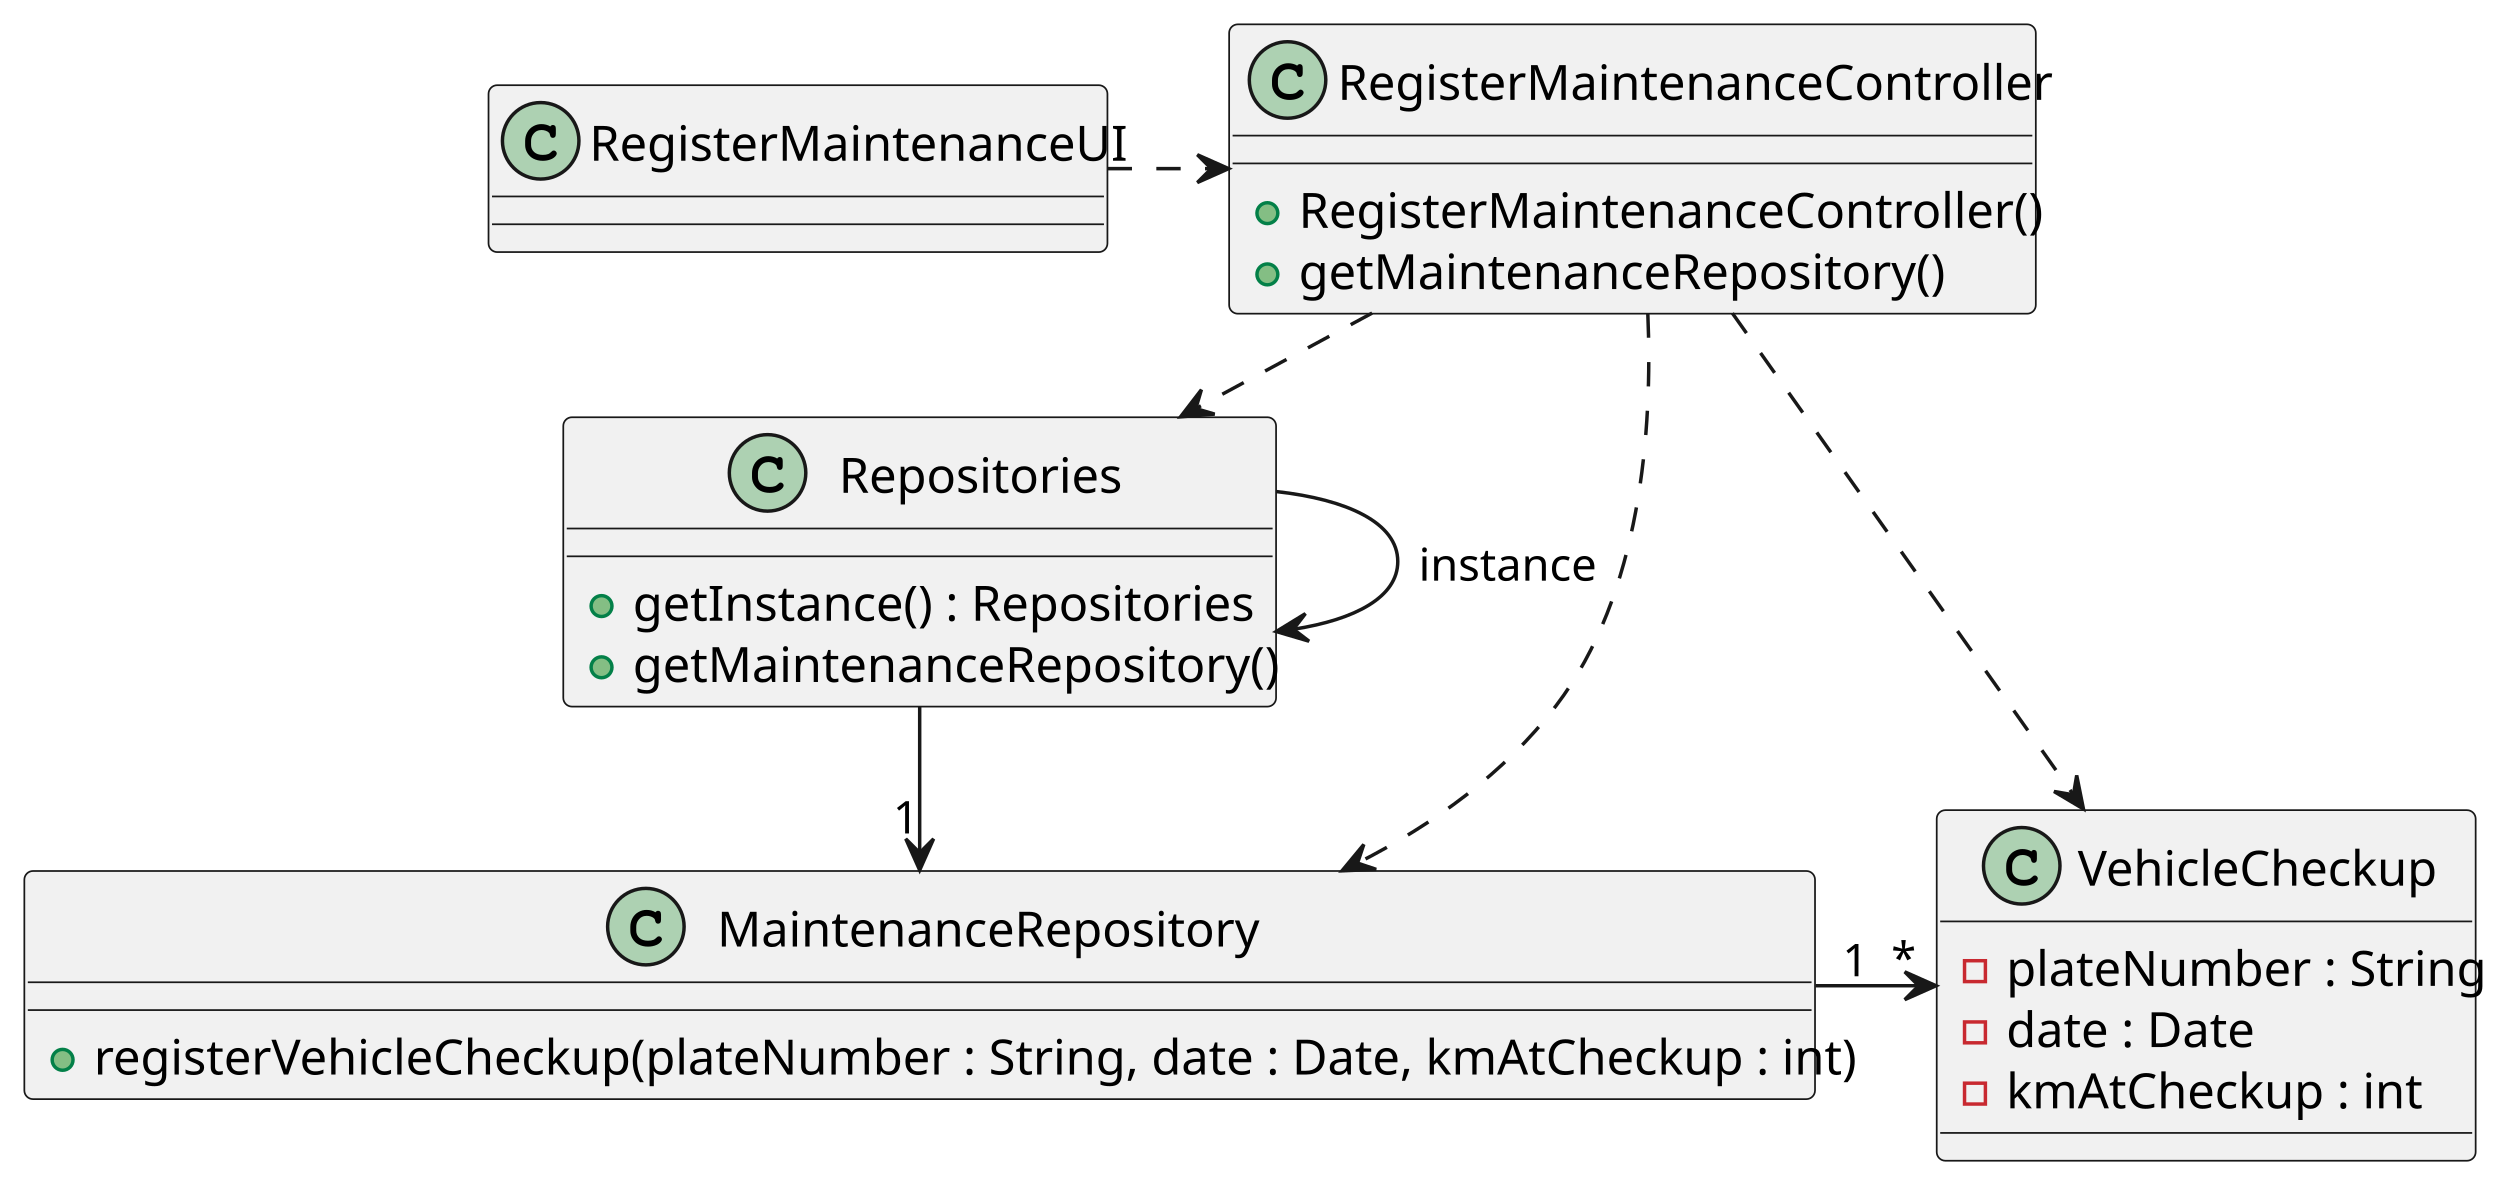
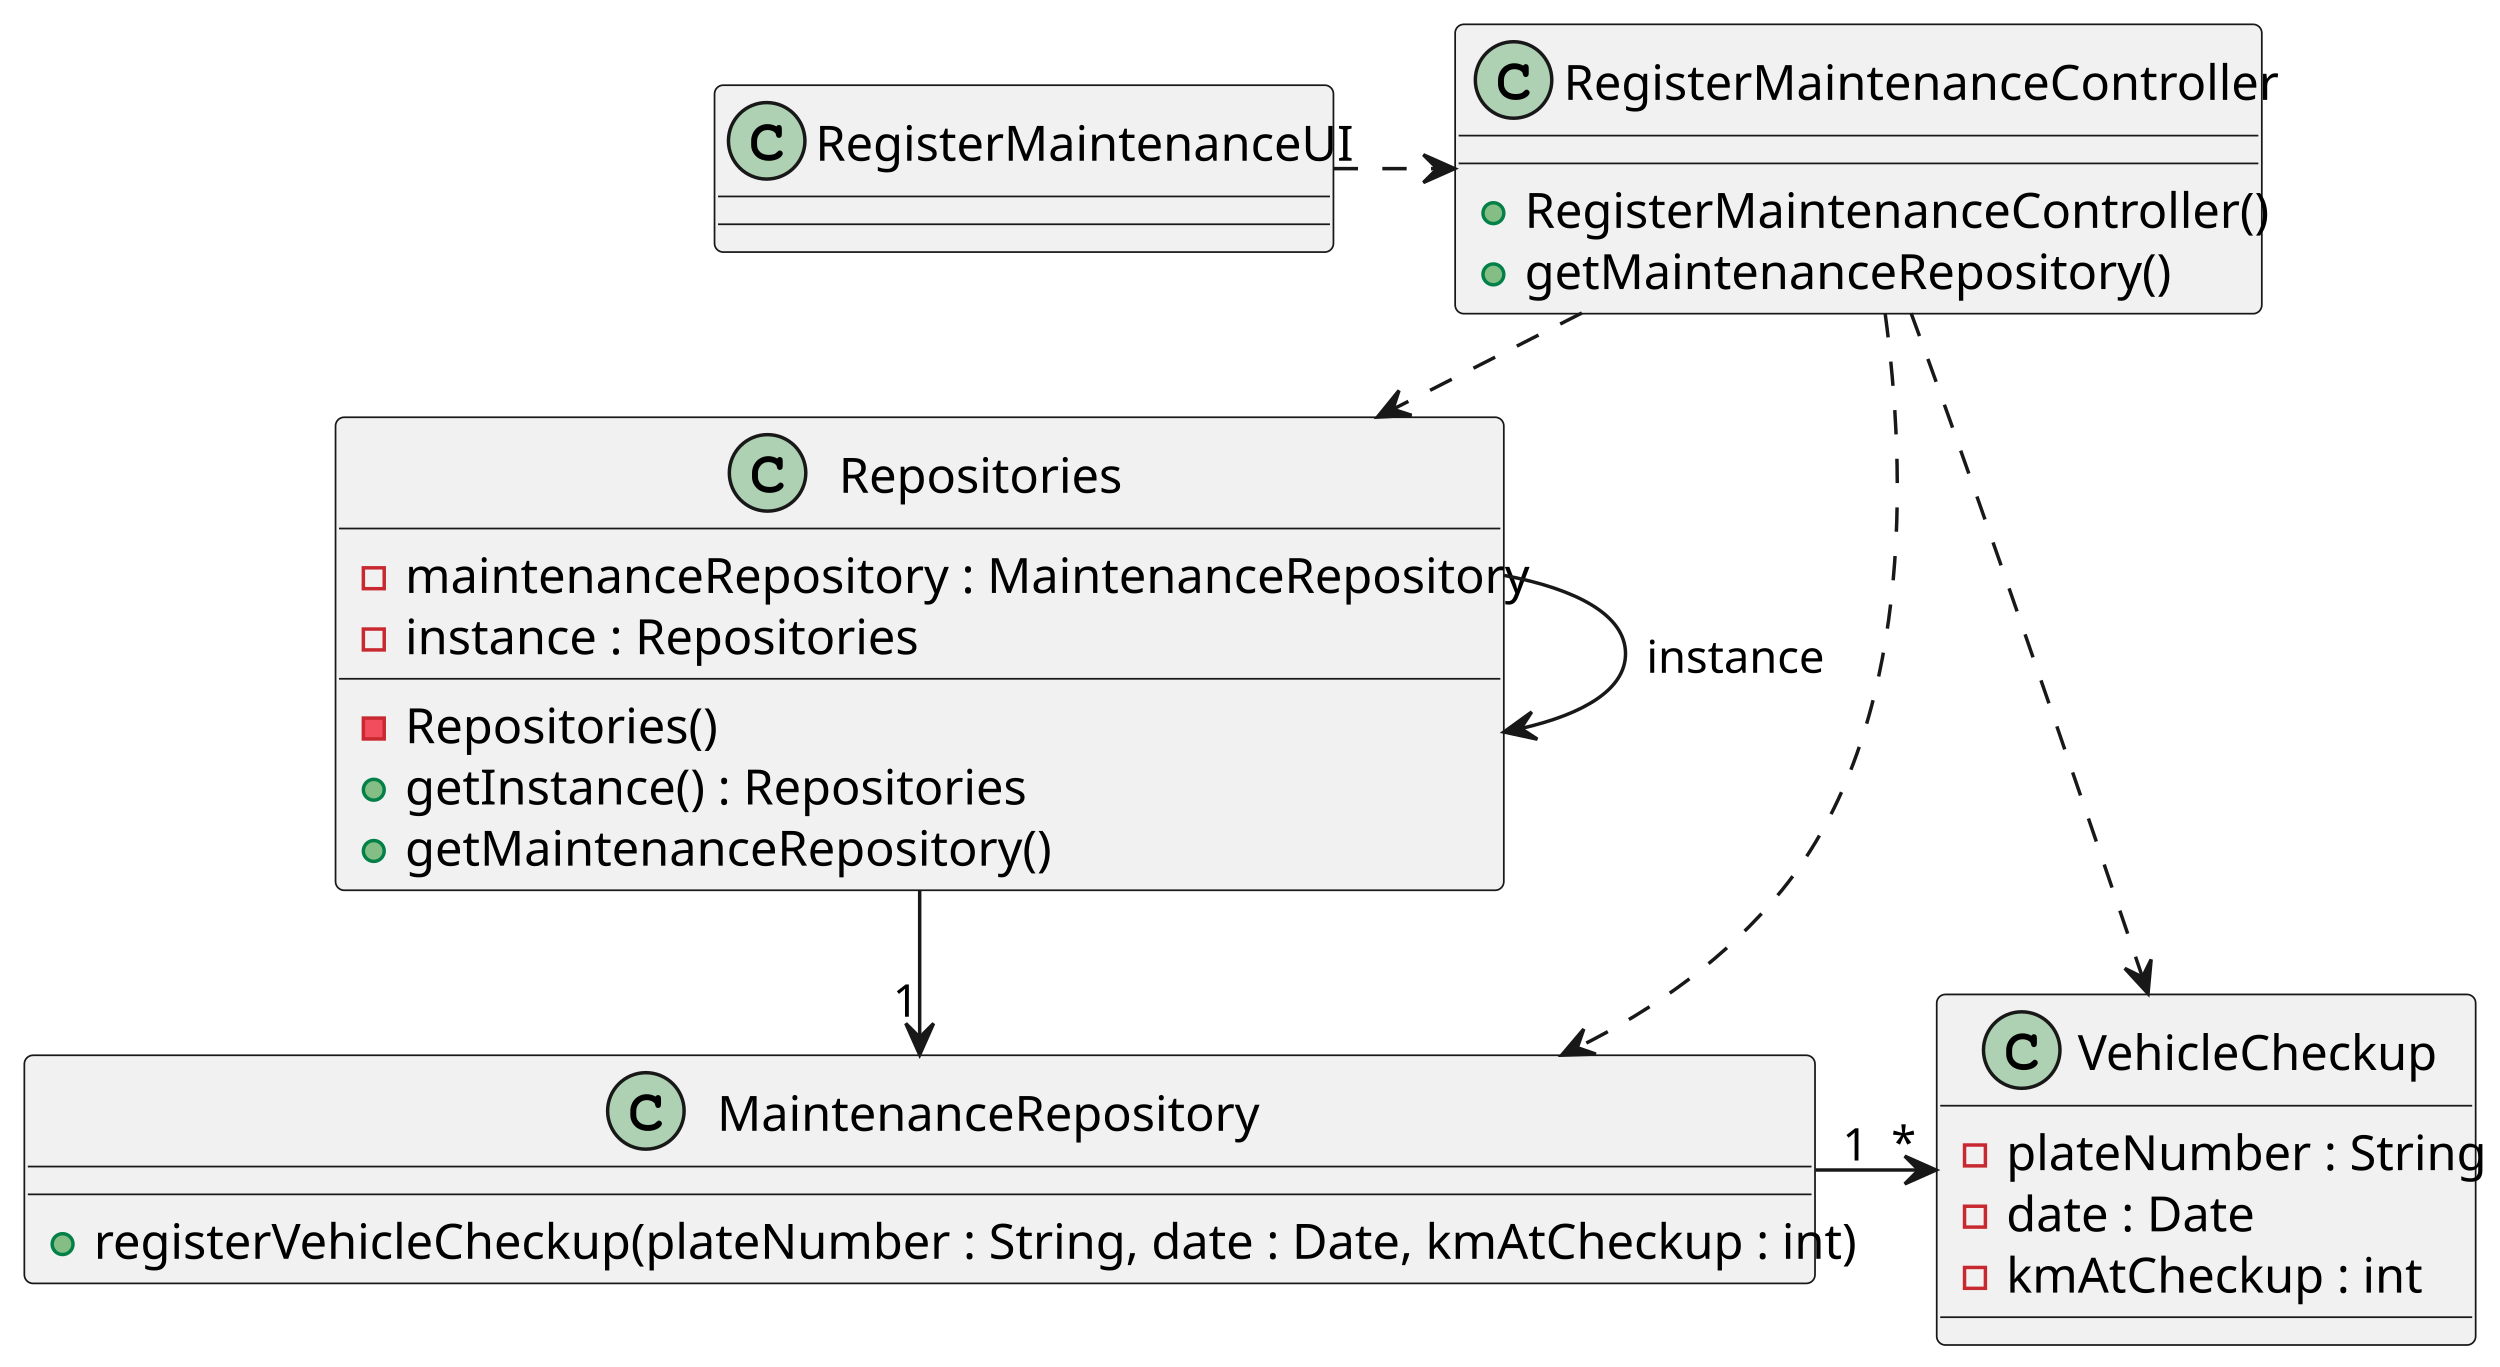
- <svg xmlns="http://www.w3.org/2000/svg" contentStyleType="text/css" height="340px" preserveAspectRatio="none" style="width:719px;height:340px;background:#FFFFFF;" version="1.1" viewBox="0 0 719 340" width="719px" zoomAndPan="magnify">
+ <svg xmlns="http://www.w3.org/2000/svg" contentStyleType="text/css" height="393px" preserveAspectRatio="none" style="width:719px;height:393px;background:#FFFFFF;" version="1.1" viewBox="0 0 719 393" width="719px" zoomAndPan="magnify">
  <defs />
  <g>
    <g id="elem_VehicleCheckup">
-       <rect codeLine="6" fill="#F1F1F1" height="100.828" id="VehicleCheckup" rx="2.5" ry="2.5" style="stroke:#181818;stroke-width:0.5;" width="155" x="557" y="233" />
-       <ellipse cx="581.45" cy="249" fill="#ADD1B2" rx="11" ry="11" style="stroke:#181818;stroke-width:1.0;" />
-       <path d="M584.216,244.875 Q584.372,244.656 584.559,244.547 Q584.747,244.438 584.966,244.438 Q585.341,244.438 585.575,244.703 Q585.809,244.953 585.809,245.562 L585.809,247.016 Q585.809,247.625 585.575,247.891 Q585.341,248.156 584.966,248.156 Q584.622,248.156 584.419,247.953 Q584.216,247.766 584.106,247.25 Q584.059,246.891 583.872,246.703 Q583.544,246.328 582.934,246.109 Q582.325,245.891 581.7,245.891 Q580.934,245.891 580.294,246.219 Q579.669,246.547 579.169,247.297 Q578.684,248.047 578.684,249.078 L578.684,250.172 Q578.684,251.406 579.575,252.234 Q580.466,253.047 582.059,253.047 Q582.997,253.047 583.653,252.797 Q584.044,252.641 584.466,252.203 Q584.731,251.938 584.872,251.859 Q585.028,251.781 585.231,251.781 Q585.559,251.781 585.809,252.047 Q586.075,252.297 586.075,252.641 Q586.075,252.984 585.731,253.391 Q585.231,253.969 584.434,254.297 Q583.356,254.75 582.059,254.75 Q580.544,254.75 579.341,254.125 Q578.356,253.625 577.669,252.562 Q576.981,251.484 576.981,250.203 L576.981,249.047 Q576.981,247.719 577.591,246.578 Q578.216,245.422 579.309,244.812 Q580.403,244.188 581.638,244.188 Q582.372,244.188 583.013,244.359 Q583.669,244.516 584.216,244.875 Z " fill="#000000" />
-       <text fill="#000000" font-family="sans-serif" font-size="14" lengthAdjust="spacing" textLength="102" x="597.55" y="254.728">VehicleCheckup</text>
-       <line style="stroke:#181818;stroke-width:0.5;" x1="558" x2="711" y1="265" y2="265" />
-       <rect fill="none" height="6" style="stroke:#C82930;stroke-width:1.0;" width="6" x="565" y="276.305" />
-       <text fill="#000000" font-family="sans-serif" font-size="14" lengthAdjust="spacing" textLength="129" x="577" y="283.533">plateNumber : String</text>
-       <rect fill="none" height="6" style="stroke:#C82930;stroke-width:1.0;" width="6" x="565" y="293.914" />
-       <text fill="#000000" font-family="sans-serif" font-size="14" lengthAdjust="spacing" textLength="70" x="577" y="301.143">date : Date</text>
-       <rect fill="none" height="6" style="stroke:#C82930;stroke-width:1.0;" width="6" x="565" y="311.523" />
-       <text fill="#000000" font-family="sans-serif" font-size="14" lengthAdjust="spacing" textLength="114" x="577" y="318.752">kmAtCheckup : int</text>
-       <line style="stroke:#181818;stroke-width:0.5;" x1="558" x2="711" y1="325.828" y2="325.828" />
+       <rect codeLine="6" fill="#F1F1F1" height="100.828" id="VehicleCheckup" rx="2.5" ry="2.5" style="stroke:#181818;stroke-width:0.5;" width="155" x="557" y="286" />
+       <ellipse cx="581.45" cy="302" fill="#ADD1B2" rx="11" ry="11" style="stroke:#181818;stroke-width:1.0;" />
+       <path d="M584.216,297.875 Q584.372,297.656 584.559,297.547 Q584.747,297.438 584.966,297.438 Q585.341,297.438 585.575,297.703 Q585.809,297.953 585.809,298.562 L585.809,300.016 Q585.809,300.625 585.575,300.891 Q585.341,301.156 584.966,301.156 Q584.622,301.156 584.419,300.953 Q584.216,300.766 584.106,300.25 Q584.059,299.891 583.872,299.703 Q583.544,299.328 582.934,299.109 Q582.325,298.891 581.7,298.891 Q580.934,298.891 580.294,299.219 Q579.669,299.547 579.169,300.297 Q578.684,301.047 578.684,302.078 L578.684,303.172 Q578.684,304.406 579.575,305.234 Q580.466,306.047 582.059,306.047 Q582.997,306.047 583.653,305.797 Q584.044,305.641 584.466,305.203 Q584.731,304.938 584.872,304.859 Q585.028,304.781 585.231,304.781 Q585.559,304.781 585.809,305.047 Q586.075,305.297 586.075,305.641 Q586.075,305.984 585.731,306.391 Q585.231,306.969 584.434,307.297 Q583.356,307.75 582.059,307.75 Q580.544,307.75 579.341,307.125 Q578.356,306.625 577.669,305.562 Q576.981,304.484 576.981,303.203 L576.981,302.047 Q576.981,300.719 577.591,299.578 Q578.216,298.422 579.309,297.812 Q580.403,297.188 581.638,297.188 Q582.372,297.188 583.013,297.359 Q583.669,297.516 584.216,297.875 Z " fill="#000000" />
+       <text fill="#000000" font-family="sans-serif" font-size="14" lengthAdjust="spacing" textLength="102" x="597.55" y="307.728">VehicleCheckup</text>
+       <line style="stroke:#181818;stroke-width:0.5;" x1="558" x2="711" y1="318" y2="318" />
+       <rect fill="none" height="6" style="stroke:#C82930;stroke-width:1.0;" width="6" x="565" y="329.305" />
+       <text fill="#000000" font-family="sans-serif" font-size="14" lengthAdjust="spacing" textLength="129" x="577" y="336.533">plateNumber : String</text>
+       <rect fill="none" height="6" style="stroke:#C82930;stroke-width:1.0;" width="6" x="565" y="346.914" />
+       <text fill="#000000" font-family="sans-serif" font-size="14" lengthAdjust="spacing" textLength="70" x="577" y="354.143">date : Date</text>
+       <rect fill="none" height="6" style="stroke:#C82930;stroke-width:1.0;" width="6" x="565" y="364.523" />
+       <text fill="#000000" font-family="sans-serif" font-size="14" lengthAdjust="spacing" textLength="114" x="577" y="371.752">kmAtCheckup : int</text>
+       <line style="stroke:#181818;stroke-width:0.5;" x1="558" x2="711" y1="378.828" y2="378.828" />
    </g>
    <g id="elem_MaintenanceRepository">
-       <rect codeLine="13" fill="#F1F1F1" height="65.609" id="MaintenanceRepository" rx="2.5" ry="2.5" style="stroke:#181818;stroke-width:0.5;" width="515" x="7" y="250.5" />
-       <ellipse cx="185.75" cy="266.5" fill="#ADD1B2" rx="11" ry="11" style="stroke:#181818;stroke-width:1.0;" />
-       <path d="M188.516,262.375 Q188.672,262.156 188.859,262.047 Q189.047,261.938 189.266,261.938 Q189.641,261.938 189.875,262.203 Q190.109,262.453 190.109,263.062 L190.109,264.516 Q190.109,265.125 189.875,265.391 Q189.641,265.656 189.266,265.656 Q188.922,265.656 188.719,265.453 Q188.516,265.266 188.406,264.75 Q188.359,264.391 188.172,264.203 Q187.844,263.828 187.234,263.609 Q186.625,263.391 186,263.391 Q185.234,263.391 184.594,263.719 Q183.969,264.047 183.469,264.797 Q182.984,265.547 182.984,266.578 L182.984,267.672 Q182.984,268.906 183.875,269.734 Q184.766,270.547 186.359,270.547 Q187.297,270.547 187.953,270.297 Q188.344,270.141 188.766,269.703 Q189.031,269.438 189.172,269.359 Q189.328,269.281 189.531,269.281 Q189.859,269.281 190.109,269.547 Q190.375,269.797 190.375,270.141 Q190.375,270.484 190.031,270.891 Q189.531,271.469 188.734,271.797 Q187.656,272.25 186.359,272.25 Q184.844,272.25 183.641,271.625 Q182.656,271.125 181.969,270.062 Q181.281,268.984 181.281,267.703 L181.281,266.547 Q181.281,265.219 181.891,264.078 Q182.516,262.922 183.609,262.312 Q184.703,261.688 185.938,261.688 Q186.672,261.688 187.312,261.859 Q187.969,262.016 188.516,262.375 Z " fill="#000000" />
-       <text fill="#000000" font-family="sans-serif" font-size="14" lengthAdjust="spacing" textLength="149" x="206.25" y="272.228">MaintenanceRepository</text>
-       <line style="stroke:#181818;stroke-width:0.5;" x1="8" x2="521" y1="282.5" y2="282.5" />
-       <line style="stroke:#181818;stroke-width:0.5;" x1="8" x2="521" y1="290.5" y2="290.5" />
-       <ellipse cx="18" cy="304.805" fill="#84BE84" rx="3" ry="3" style="stroke:#038048;stroke-width:1.0;" />
-       <text fill="#000000" font-family="sans-serif" font-size="14" lengthAdjust="spacing" textLength="489" x="27" y="309.033">registerVehicleCheckup(plateNumber : String, date : Date, kmAtCheckup : int)</text>
+       <rect codeLine="13" fill="#F1F1F1" height="65.609" id="MaintenanceRepository" rx="2.5" ry="2.5" style="stroke:#181818;stroke-width:0.5;" width="515" x="7" y="303.5" />
+       <ellipse cx="185.75" cy="319.5" fill="#ADD1B2" rx="11" ry="11" style="stroke:#181818;stroke-width:1.0;" />
+       <path d="M188.516,315.375 Q188.672,315.156 188.859,315.047 Q189.047,314.938 189.266,314.938 Q189.641,314.938 189.875,315.203 Q190.109,315.453 190.109,316.062 L190.109,317.516 Q190.109,318.125 189.875,318.391 Q189.641,318.656 189.266,318.656 Q188.922,318.656 188.719,318.453 Q188.516,318.266 188.406,317.75 Q188.359,317.391 188.172,317.203 Q187.844,316.828 187.234,316.609 Q186.625,316.391 186,316.391 Q185.234,316.391 184.594,316.719 Q183.969,317.047 183.469,317.797 Q182.984,318.547 182.984,319.578 L182.984,320.672 Q182.984,321.906 183.875,322.734 Q184.766,323.547 186.359,323.547 Q187.297,323.547 187.953,323.297 Q188.344,323.141 188.766,322.703 Q189.031,322.438 189.172,322.359 Q189.328,322.281 189.531,322.281 Q189.859,322.281 190.109,322.547 Q190.375,322.797 190.375,323.141 Q190.375,323.484 190.031,323.891 Q189.531,324.469 188.734,324.797 Q187.656,325.25 186.359,325.25 Q184.844,325.25 183.641,324.625 Q182.656,324.125 181.969,323.062 Q181.281,321.984 181.281,320.703 L181.281,319.547 Q181.281,318.219 181.891,317.078 Q182.516,315.922 183.609,315.312 Q184.703,314.688 185.938,314.688 Q186.672,314.688 187.312,314.859 Q187.969,315.016 188.516,315.375 Z " fill="#000000" />
+       <text fill="#000000" font-family="sans-serif" font-size="14" lengthAdjust="spacing" textLength="149" x="206.25" y="325.228">MaintenanceRepository</text>
+       <line style="stroke:#181818;stroke-width:0.5;" x1="8" x2="521" y1="335.5" y2="335.5" />
+       <line style="stroke:#181818;stroke-width:0.5;" x1="8" x2="521" y1="343.5" y2="343.5" />
+       <ellipse cx="18" cy="357.805" fill="#84BE84" rx="3" ry="3" style="stroke:#038048;stroke-width:1.0;" />
+       <text fill="#000000" font-family="sans-serif" font-size="14" lengthAdjust="spacing" textLength="489" x="27" y="362.033">registerVehicleCheckup(plateNumber : String, date : Date, kmAtCheckup : int)</text>
    </g>
    <g id="elem_Repositories">
-       <rect codeLine="17" fill="#F1F1F1" height="83.219" id="Repositories" rx="2.5" ry="2.5" style="stroke:#181818;stroke-width:0.5;" width="205" x="162" y="120" />
+       <rect codeLine="17" fill="#F1F1F1" height="136.047" id="Repositories" rx="2.5" ry="2.5" style="stroke:#181818;stroke-width:0.5;" width="336" x="96.5" y="120" />
      <ellipse cx="220.75" cy="136" fill="#ADD1B2" rx="11" ry="11" style="stroke:#181818;stroke-width:1.0;" />
      <path d="M223.516,131.875 Q223.672,131.656 223.859,131.547 Q224.047,131.438 224.266,131.438 Q224.641,131.438 224.875,131.703 Q225.109,131.953 225.109,132.562 L225.109,134.016 Q225.109,134.625 224.875,134.891 Q224.641,135.156 224.266,135.156 Q223.922,135.156 223.719,134.953 Q223.516,134.766 223.406,134.25 Q223.359,133.891 223.172,133.703 Q222.844,133.328 222.234,133.109 Q221.625,132.891 221,132.891 Q220.234,132.891 219.594,133.219 Q218.969,133.547 218.469,134.297 Q217.984,135.047 217.984,136.078 L217.984,137.172 Q217.984,138.406 218.875,139.234 Q219.766,140.047 221.359,140.047 Q222.297,140.047 222.953,139.797 Q223.344,139.641 223.766,139.203 Q224.031,138.938 224.172,138.859 Q224.328,138.781 224.531,138.781 Q224.859,138.781 225.109,139.047 Q225.375,139.297 225.375,139.641 Q225.375,139.984 225.031,140.391 Q224.531,140.969 223.734,141.297 Q222.656,141.75 221.359,141.75 Q219.844,141.75 218.641,141.125 Q217.656,140.625 216.969,139.562 Q216.281,138.484 216.281,137.203 L216.281,136.047 Q216.281,134.719 216.891,133.578 Q217.516,132.422 218.609,131.812 Q219.703,131.188 220.938,131.188 Q221.672,131.188 222.312,131.359 Q222.969,131.516 223.516,131.875 Z " fill="#000000" />
      <text fill="#000000" font-family="sans-serif" font-size="14" lengthAdjust="spacing" textLength="79" x="241.25" y="141.728">Repositories</text>
-       <line style="stroke:#181818;stroke-width:0.5;" x1="163" x2="366" y1="152" y2="152" />
-       <line style="stroke:#181818;stroke-width:0.5;" x1="163" x2="366" y1="160" y2="160" />
-       <ellipse cx="173" cy="174.305" fill="#84BE84" rx="3" ry="3" style="stroke:#038048;stroke-width:1.0;" />
-       <text fill="#000000" font-family="sans-serif" font-size="14" lengthAdjust="spacing" textLength="174" x="182" y="178.533">getInstance() : Repositories</text>
-       <ellipse cx="173" cy="191.914" fill="#84BE84" rx="3" ry="3" style="stroke:#038048;stroke-width:1.0;" />
-       <text fill="#000000" font-family="sans-serif" font-size="14" lengthAdjust="spacing" textLength="179" x="182" y="196.143">getMaintenanceRepository()</text>
+       <line style="stroke:#181818;stroke-width:0.5;" x1="97.5" x2="431.5" y1="152" y2="152" />
+       <rect fill="none" height="6" style="stroke:#C82930;stroke-width:1.0;" width="6" x="104.5" y="163.305" />
+       <text fill="#000000" font-family="sans-serif" font-size="14" lengthAdjust="spacing" textLength="310" x="116.5" y="170.533">maintenanceRepository : MaintenanceRepository</text>
+       <rect fill="none" height="6" style="stroke:#C82930;stroke-width:1.0;" width="6" x="104.5" y="180.914" />
+       <text fill="#000000" font-family="sans-serif" font-size="14" lengthAdjust="spacing" textLength="144" x="116.5" y="188.143">instance : Repositories</text>
+       <line style="stroke:#181818;stroke-width:0.5;" x1="97.5" x2="431.5" y1="195.219" y2="195.219" />
+       <rect fill="#F24D5C" height="6" style="stroke:#C82930;stroke-width:1.0;" width="6" x="104.5" y="206.523" />
+       <text fill="#000000" font-family="sans-serif" font-size="14" lengthAdjust="spacing" textLength="89" x="116.5" y="213.752">Repositories()</text>
+       <ellipse cx="107.5" cy="227.133" fill="#84BE84" rx="3" ry="3" style="stroke:#038048;stroke-width:1.0;" />
+       <text fill="#000000" font-family="sans-serif" font-size="14" lengthAdjust="spacing" textLength="174" x="116.5" y="231.361">getInstance() : Repositories</text>
+       <ellipse cx="107.5" cy="244.742" fill="#84BE84" rx="3" ry="3" style="stroke:#038048;stroke-width:1.0;" />
+       <text fill="#000000" font-family="sans-serif" font-size="14" lengthAdjust="spacing" textLength="179" x="116.5" y="248.971">getMaintenanceRepository()</text>
    </g>
    <g id="elem_RegisterMaintenanceController">
-       <rect codeLine="22" fill="#F1F1F1" height="83.219" id="RegisterMaintenanceController" rx="2.5" ry="2.5" style="stroke:#181818;stroke-width:0.5;" width="232" x="353.5" y="7" />
-       <ellipse cx="370.3" cy="23" fill="#ADD1B2" rx="11" ry="11" style="stroke:#181818;stroke-width:1.0;" />
-       <path d="M373.066,18.875 Q373.222,18.656 373.409,18.547 Q373.597,18.438 373.816,18.438 Q374.191,18.438 374.425,18.703 Q374.659,18.953 374.659,19.562 L374.659,21.016 Q374.659,21.625 374.425,21.891 Q374.191,22.156 373.816,22.156 Q373.472,22.156 373.269,21.953 Q373.066,21.766 372.956,21.25 Q372.909,20.891 372.722,20.703 Q372.394,20.328 371.784,20.109 Q371.175,19.891 370.55,19.891 Q369.784,19.891 369.144,20.219 Q368.519,20.547 368.019,21.297 Q367.534,22.047 367.534,23.078 L367.534,24.172 Q367.534,25.406 368.425,26.234 Q369.316,27.047 370.909,27.047 Q371.847,27.047 372.503,26.797 Q372.894,26.641 373.316,26.203 Q373.581,25.938 373.722,25.859 Q373.878,25.781 374.081,25.781 Q374.409,25.781 374.659,26.047 Q374.925,26.297 374.925,26.641 Q374.925,26.984 374.581,27.391 Q374.081,27.969 373.284,28.297 Q372.206,28.75 370.909,28.75 Q369.394,28.75 368.191,28.125 Q367.206,27.625 366.519,26.562 Q365.831,25.484 365.831,24.203 L365.831,23.047 Q365.831,21.719 366.441,20.578 Q367.066,19.422 368.159,18.812 Q369.253,18.188 370.488,18.188 Q371.222,18.188 371.863,18.359 Q372.519,18.516 373.066,18.875 Z " fill="#000000" />
-       <text fill="#000000" font-family="sans-serif" font-size="14" lengthAdjust="spacing" textLength="196" x="384.7" y="28.729">RegisterMaintenanceController</text>
-       <line style="stroke:#181818;stroke-width:0.5;" x1="354.5" x2="584.5" y1="39" y2="39" />
-       <line style="stroke:#181818;stroke-width:0.5;" x1="354.5" x2="584.5" y1="47" y2="47" />
-       <ellipse cx="364.5" cy="61.305" fill="#84BE84" rx="3" ry="3" style="stroke:#038048;stroke-width:1.0;" />
-       <text fill="#000000" font-family="sans-serif" font-size="14" lengthAdjust="spacing" textLength="206" x="373.5" y="65.533">RegisterMaintenanceController()</text>
-       <ellipse cx="364.5" cy="78.914" fill="#84BE84" rx="3" ry="3" style="stroke:#038048;stroke-width:1.0;" />
-       <text fill="#000000" font-family="sans-serif" font-size="14" lengthAdjust="spacing" textLength="179" x="373.5" y="83.143">getMaintenanceRepository()</text>
+       <rect codeLine="25" fill="#F1F1F1" height="83.219" id="RegisterMaintenanceController" rx="2.5" ry="2.5" style="stroke:#181818;stroke-width:0.5;" width="232" x="418.5" y="7" />
+       <ellipse cx="435.3" cy="23" fill="#ADD1B2" rx="11" ry="11" style="stroke:#181818;stroke-width:1.0;" />
+       <path d="M438.066,18.875 Q438.222,18.656 438.409,18.547 Q438.597,18.438 438.816,18.438 Q439.191,18.438 439.425,18.703 Q439.659,18.953 439.659,19.562 L439.659,21.016 Q439.659,21.625 439.425,21.891 Q439.191,22.156 438.816,22.156 Q438.472,22.156 438.269,21.953 Q438.066,21.766 437.956,21.25 Q437.909,20.891 437.722,20.703 Q437.394,20.328 436.784,20.109 Q436.175,19.891 435.55,19.891 Q434.784,19.891 434.144,20.219 Q433.519,20.547 433.019,21.297 Q432.534,22.047 432.534,23.078 L432.534,24.172 Q432.534,25.406 433.425,26.234 Q434.316,27.047 435.909,27.047 Q436.847,27.047 437.503,26.797 Q437.894,26.641 438.316,26.203 Q438.581,25.938 438.722,25.859 Q438.878,25.781 439.081,25.781 Q439.409,25.781 439.659,26.047 Q439.925,26.297 439.925,26.641 Q439.925,26.984 439.581,27.391 Q439.081,27.969 438.284,28.297 Q437.206,28.75 435.909,28.75 Q434.394,28.75 433.191,28.125 Q432.206,27.625 431.519,26.562 Q430.831,25.484 430.831,24.203 L430.831,23.047 Q430.831,21.719 431.441,20.578 Q432.066,19.422 433.159,18.812 Q434.253,18.188 435.488,18.188 Q436.222,18.188 436.863,18.359 Q437.519,18.516 438.066,18.875 Z " fill="#000000" />
+       <text fill="#000000" font-family="sans-serif" font-size="14" lengthAdjust="spacing" textLength="196" x="449.7" y="28.729">RegisterMaintenanceController</text>
+       <line style="stroke:#181818;stroke-width:0.5;" x1="419.5" x2="649.5" y1="39" y2="39" />
+       <line style="stroke:#181818;stroke-width:0.5;" x1="419.5" x2="649.5" y1="47" y2="47" />
+       <ellipse cx="429.5" cy="61.305" fill="#84BE84" rx="3" ry="3" style="stroke:#038048;stroke-width:1.0;" />
+       <text fill="#000000" font-family="sans-serif" font-size="14" lengthAdjust="spacing" textLength="206" x="438.5" y="65.533">RegisterMaintenanceController()</text>
+       <ellipse cx="429.5" cy="78.914" fill="#84BE84" rx="3" ry="3" style="stroke:#038048;stroke-width:1.0;" />
+       <text fill="#000000" font-family="sans-serif" font-size="14" lengthAdjust="spacing" textLength="179" x="438.5" y="83.143">getMaintenanceRepository()</text>
    </g>
    <g id="elem_RegisterMaintenanceUI">
-       <rect codeLine="27" fill="#F1F1F1" height="48" id="RegisterMaintenanceUI" rx="2.5" ry="2.5" style="stroke:#181818;stroke-width:0.5;" width="178" x="140.5" y="24.5" />
-       <ellipse cx="155.5" cy="40.5" fill="#ADD1B2" rx="11" ry="11" style="stroke:#181818;stroke-width:1.0;" />
-       <path d="M158.266,36.375 Q158.422,36.156 158.609,36.047 Q158.797,35.938 159.016,35.938 Q159.391,35.938 159.625,36.203 Q159.859,36.453 159.859,37.062 L159.859,38.516 Q159.859,39.125 159.625,39.391 Q159.391,39.656 159.016,39.656 Q158.672,39.656 158.469,39.453 Q158.266,39.266 158.156,38.75 Q158.109,38.391 157.922,38.203 Q157.594,37.828 156.984,37.609 Q156.375,37.391 155.75,37.391 Q154.984,37.391 154.344,37.719 Q153.719,38.047 153.219,38.797 Q152.734,39.547 152.734,40.578 L152.734,41.672 Q152.734,42.906 153.625,43.734 Q154.516,44.547 156.109,44.547 Q157.047,44.547 157.703,44.297 Q158.094,44.141 158.516,43.703 Q158.781,43.438 158.922,43.359 Q159.078,43.281 159.281,43.281 Q159.609,43.281 159.859,43.547 Q160.125,43.797 160.125,44.141 Q160.125,44.484 159.781,44.891 Q159.281,45.469 158.484,45.797 Q157.406,46.25 156.109,46.25 Q154.594,46.25 153.391,45.625 Q152.406,45.125 151.719,44.062 Q151.031,42.984 151.031,41.703 L151.031,40.547 Q151.031,39.219 151.641,38.078 Q152.266,36.922 153.359,36.312 Q154.453,35.688 155.688,35.688 Q156.422,35.688 157.062,35.859 Q157.719,36.016 158.266,36.375 Z " fill="#000000" />
-       <text fill="#000000" font-family="sans-serif" font-size="14" lengthAdjust="spacing" textLength="146" x="169.5" y="46.228">RegisterMaintenanceUI</text>
-       <line style="stroke:#181818;stroke-width:0.5;" x1="141.5" x2="317.5" y1="56.5" y2="56.5" />
-       <line style="stroke:#181818;stroke-width:0.5;" x1="141.5" x2="317.5" y1="64.5" y2="64.5" />
+       <rect codeLine="30" fill="#F1F1F1" height="48" id="RegisterMaintenanceUI" rx="2.5" ry="2.5" style="stroke:#181818;stroke-width:0.5;" width="178" x="205.5" y="24.5" />
+       <ellipse cx="220.5" cy="40.5" fill="#ADD1B2" rx="11" ry="11" style="stroke:#181818;stroke-width:1.0;" />
+       <path d="M223.266,36.375 Q223.422,36.156 223.609,36.047 Q223.797,35.938 224.016,35.938 Q224.391,35.938 224.625,36.203 Q224.859,36.453 224.859,37.062 L224.859,38.516 Q224.859,39.125 224.625,39.391 Q224.391,39.656 224.016,39.656 Q223.672,39.656 223.469,39.453 Q223.266,39.266 223.156,38.75 Q223.109,38.391 222.922,38.203 Q222.594,37.828 221.984,37.609 Q221.375,37.391 220.75,37.391 Q219.984,37.391 219.344,37.719 Q218.719,38.047 218.219,38.797 Q217.734,39.547 217.734,40.578 L217.734,41.672 Q217.734,42.906 218.625,43.734 Q219.516,44.547 221.109,44.547 Q222.047,44.547 222.703,44.297 Q223.094,44.141 223.516,43.703 Q223.781,43.438 223.922,43.359 Q224.078,43.281 224.281,43.281 Q224.609,43.281 224.859,43.547 Q225.125,43.797 225.125,44.141 Q225.125,44.484 224.781,44.891 Q224.281,45.469 223.484,45.797 Q222.406,46.25 221.109,46.25 Q219.594,46.25 218.391,45.625 Q217.406,45.125 216.719,44.062 Q216.031,42.984 216.031,41.703 L216.031,40.547 Q216.031,39.219 216.641,38.078 Q217.266,36.922 218.359,36.312 Q219.453,35.688 220.688,35.688 Q221.422,35.688 222.062,35.859 Q222.719,36.016 223.266,36.375 Z " fill="#000000" />
+       <text fill="#000000" font-family="sans-serif" font-size="14" lengthAdjust="spacing" textLength="146" x="234.5" y="46.228">RegisterMaintenanceUI</text>
+       <line style="stroke:#181818;stroke-width:0.5;" x1="206.5" x2="382.5" y1="56.5" y2="56.5" />
+       <line style="stroke:#181818;stroke-width:0.5;" x1="206.5" x2="382.5" y1="64.5" y2="64.5" />
    </g>
    <g id="link_Repositories_Repositories">
-       <path codeLine="30" d="M367.04,141.37 C387.45,143.63 402,150.34 402,161.5 C402,171.7 389.84,178.18 372.17,180.95 " fill="none" id="Repositories-to-Repositories" style="stroke:#181818;stroke-width:1.0;" />
-       <polygon fill="#181818" points="367.04,181.63,376.488,184.413,371.997,180.973,375.436,176.482,367.04,181.63" style="stroke:#181818;stroke-width:1.0;" />
-       <text fill="#000000" font-family="sans-serif" font-size="13" lengthAdjust="spacing" textLength="49" x="408" y="166.995">instance</text>
+       <path codeLine="33" d="M432.52,165.47 C453.61,169.44 467.5,176.95 467.5,188 C467.5,198.1 455.9,205.24 437.79,209.43 " fill="none" id="Repositories-to-Repositories" style="stroke:#181818;stroke-width:1.0;" />
+       <polygon fill="#181818" points="432.52,210.53,442.151,212.59,437.413,209.5,440.503,204.762,432.52,210.53" style="stroke:#181818;stroke-width:1.0;" />
+       <text fill="#000000" font-family="sans-serif" font-size="13" lengthAdjust="spacing" textLength="49" x="473.5" y="193.495">instance</text>
    </g>
    <g id="link_RegisterMaintenanceUI_RegisterMaintenanceController">
-       <path codeLine="32" d="M318.56,48.5 C328.44,48.5 338.31,48.5 348.19,48.5 " fill="none" id="RegisterMaintenanceUI-to-RegisterMaintenanceController" style="stroke:#181818;stroke-width:1.0;stroke-dasharray:7.0,7.0;" />
-       <polygon fill="#181818" points="353.35,48.5,344.35,44.5,348.35,48.5,344.35,52.5,353.35,48.5" style="stroke:#181818;stroke-width:1.0;" />
+       <path codeLine="35" d="M383.56,48.5 C393.44,48.5 403.31,48.5 413.19,48.5 " fill="none" id="RegisterMaintenanceUI-to-RegisterMaintenanceController" style="stroke:#181818;stroke-width:1.0;stroke-dasharray:7.0,7.0;" />
+       <polygon fill="#181818" points="418.35,48.5,409.35,44.5,413.35,48.5,409.35,52.5,418.35,48.5" style="stroke:#181818;stroke-width:1.0;" />
    </g>
    <g id="link_RegisterMaintenanceController_Repositories">
-       <path codeLine="34" d="M394.62,90.04 C378.21,98.93 360.77,108.37 344.18,117.36 " fill="none" id="RegisterMaintenanceController-to-Repositories" style="stroke:#181818;stroke-width:1.0;stroke-dasharray:7.0,7.0;" />
-       <polygon fill="#181818" points="339.52,119.88,349.338,119.106,343.916,117.497,345.525,112.074,339.52,119.88" style="stroke:#181818;stroke-width:1.0;" />
+       <path codeLine="37" d="M454.95,90.01 C437.89,98.7 419.39,108.12 400.86,117.56 " fill="none" id="RegisterMaintenanceController-to-Repositories" style="stroke:#181818;stroke-width:1.0;stroke-dasharray:7.0,7.0;" />
+       <polygon fill="#181818" points="396.15,119.96,405.985,119.437,400.605,117.69,402.353,112.31,396.15,119.96" style="stroke:#181818;stroke-width:1.0;" />
    </g>
    <g id="link_RegisterMaintenanceController_MaintenanceRepository">
-       <path codeLine="36" d="M473.91,90.14 C475.34,123.71 471.99,170.89 447.5,203 C432.79,222.28 412.44,236.97 390.63,248.12 " fill="none" id="RegisterMaintenanceController-to-MaintenanceRepository" style="stroke:#181818;stroke-width:1.0;stroke-dasharray:7.0,7.0;" />
-       <polygon fill="#181818" points="385.95,250.45,395.79,250.028,390.428,248.225,392.23,242.863,385.95,250.45" style="stroke:#181818;stroke-width:1.0;" />
+       <path codeLine="39" d="M542.16,90.09 C548.3,135.66 550.52,209.31 512.5,256 C496.71,275.39 476.16,290.12 453.66,301.28 " fill="none" id="RegisterMaintenanceController-to-MaintenanceRepository" style="stroke:#181818;stroke-width:1.0;stroke-dasharray:7.0,7.0;" />
+       <polygon fill="#181818" points="449.13,303.47,458.974,303.161,453.633,301.297,455.497,295.956,449.13,303.47" style="stroke:#181818;stroke-width:1.0;" />
    </g>
    <g id="link_Repositories_MaintenanceRepository">
-       <path codeLine="38" d="M264.5,203.13 C264.5,216.69 264.5,231.74 264.5,245.05 " fill="none" id="Repositories-to-MaintenanceRepository" style="stroke:#181818;stroke-width:1.0;" />
-       <polygon fill="#181818" points="264.5,250.25,268.5,241.25,264.5,245.25,260.5,241.25,264.5,250.25" style="stroke:#181818;stroke-width:1.0;" />
-       <text fill="#000000" font-family="sans-serif" font-size="13" lengthAdjust="spacing" textLength="7" x="256.811" y="239.697">1</text>
+       <path codeLine="41" d="M264.5,256.25 C264.5,270.6 264.5,285.25 264.5,298 " fill="none" id="Repositories-to-MaintenanceRepository" style="stroke:#181818;stroke-width:1.0;" />
+       <polygon fill="#181818" points="264.5,303.34,268.5,294.34,264.5,298.34,260.5,294.34,264.5,303.34" style="stroke:#181818;stroke-width:1.0;" />
+       <text fill="#000000" font-family="sans-serif" font-size="13" lengthAdjust="spacing" textLength="7" x="256.778" y="292.422">1</text>
    </g>
    <g id="link_MaintenanceRepository_VehicleCheckup">
-       <path codeLine="40" d="M522.13,283.5 C531.97,283.5 541.81,283.5 551.66,283.5 " fill="none" id="MaintenanceRepository-to-VehicleCheckup" style="stroke:#181818;stroke-width:1.0;" />
-       <polygon fill="#181818" points="556.8,283.5,547.8,279.5,551.8,283.5,547.8,287.5,556.8,283.5" style="stroke:#181818;stroke-width:1.0;" />
-       <text fill="#000000" font-family="sans-serif" font-size="13" lengthAdjust="spacing" textLength="7" x="529.882" y="280.769">1</text>
-       <text fill="#000000" font-family="sans-serif" font-size="13" lengthAdjust="spacing" textLength="5" x="543.905" y="280.233">*</text>
+       <path codeLine="43" d="M522.13,336.5 C531.97,336.5 541.81,336.5 551.66,336.5 " fill="none" id="MaintenanceRepository-to-VehicleCheckup" style="stroke:#181818;stroke-width:1.0;" />
+       <polygon fill="#181818" points="556.8,336.5,547.8,332.5,551.8,336.5,547.8,340.5,556.8,336.5" style="stroke:#181818;stroke-width:1.0;" />
+       <text fill="#000000" font-family="sans-serif" font-size="13" lengthAdjust="spacing" textLength="7" x="529.882" y="333.769">1</text>
+       <text fill="#000000" font-family="sans-serif" font-size="13" lengthAdjust="spacing" textLength="5" x="543.905" y="333.233">*</text>
    </g>
    <g id="link_RegisterMaintenanceController_VehicleCheckup">
-       <path codeLine="43" d="M498.24,90.09 C525.38,128.41 566.26,186.14 596.16,228.36 " fill="none" id="RegisterMaintenanceController-to-VehicleCheckup" style="stroke:#181818;stroke-width:1.0;stroke-dasharray:7.0,7.0;" />
-       <polygon fill="#181818" points="599.2,232.66,597.259,223.004,596.309,228.581,590.732,227.63,599.2,232.66" style="stroke:#181818;stroke-width:1.0;" />
+       <path codeLine="46" d="M549.64,90.08 C553.24,99.86 557.04,110.29 560.5,120 C579.92,174.54 601.32,237.16 616.09,280.79 " fill="none" id="RegisterMaintenanceController-to-VehicleCheckup" style="stroke:#181818;stroke-width:1.0;stroke-dasharray:7.0,7.0;" />
+       <polygon fill="#181818" points="617.77,285.75,618.674,275.943,616.167,281.014,611.096,278.507,617.77,285.75" style="stroke:#181818;stroke-width:1.0;" />
    </g>
  </g>
</svg>
